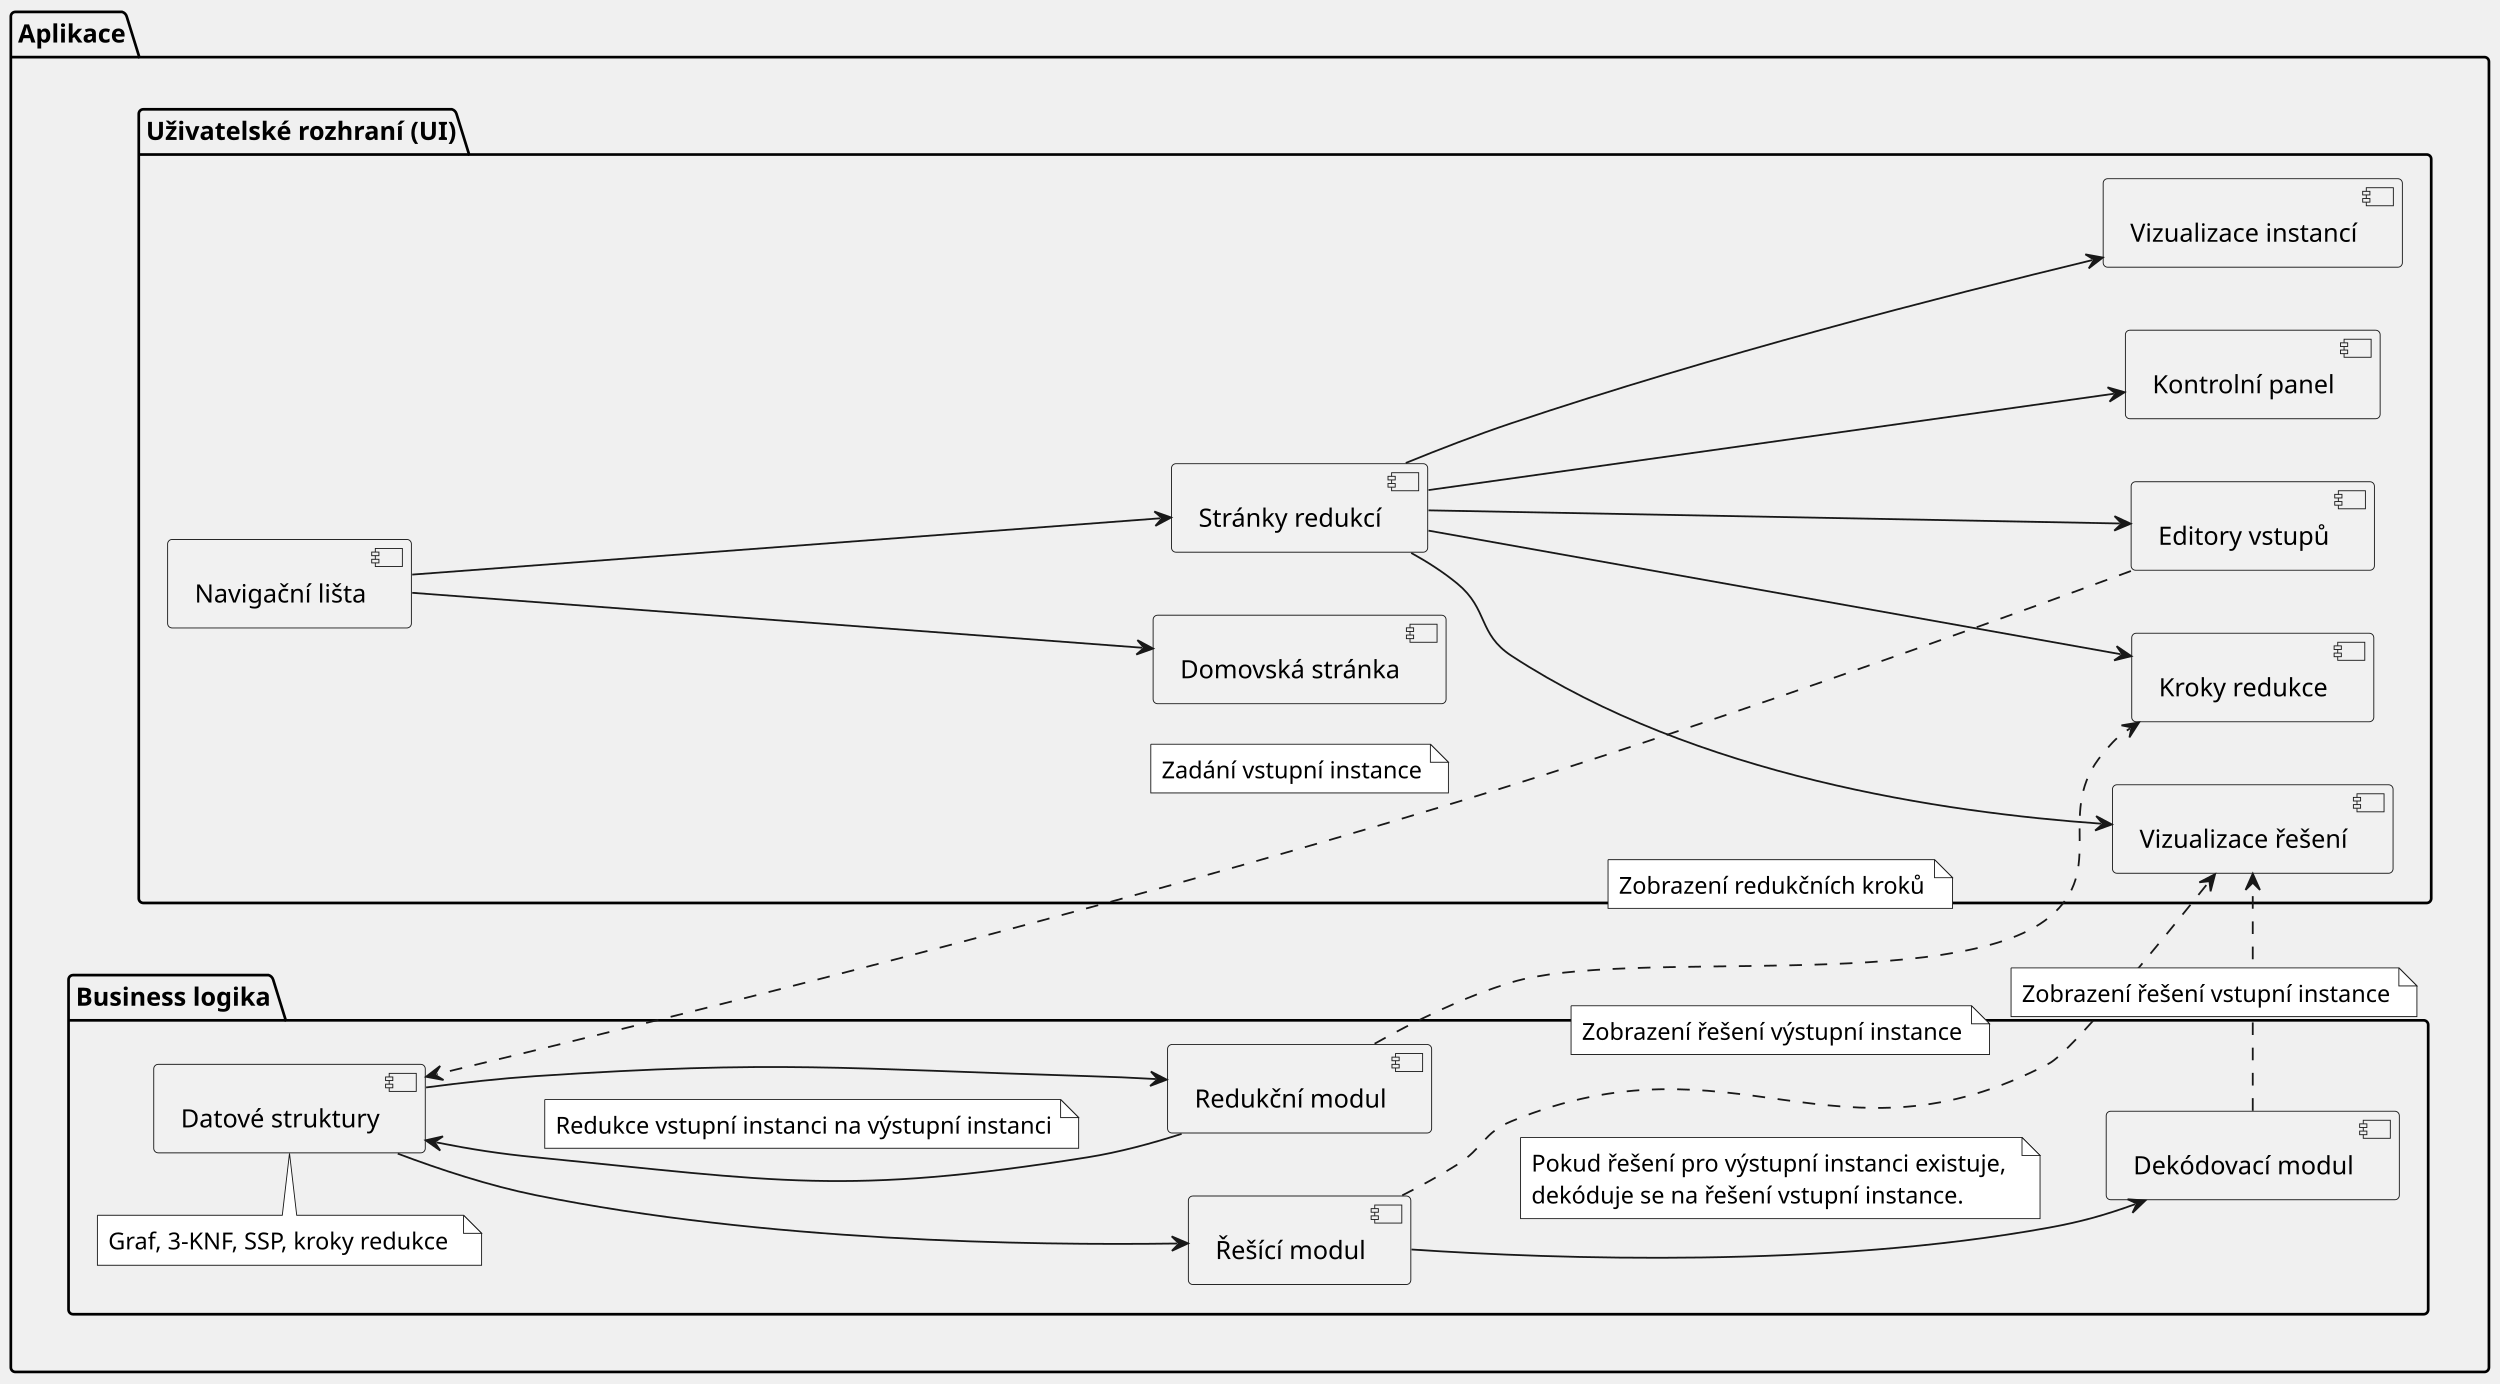
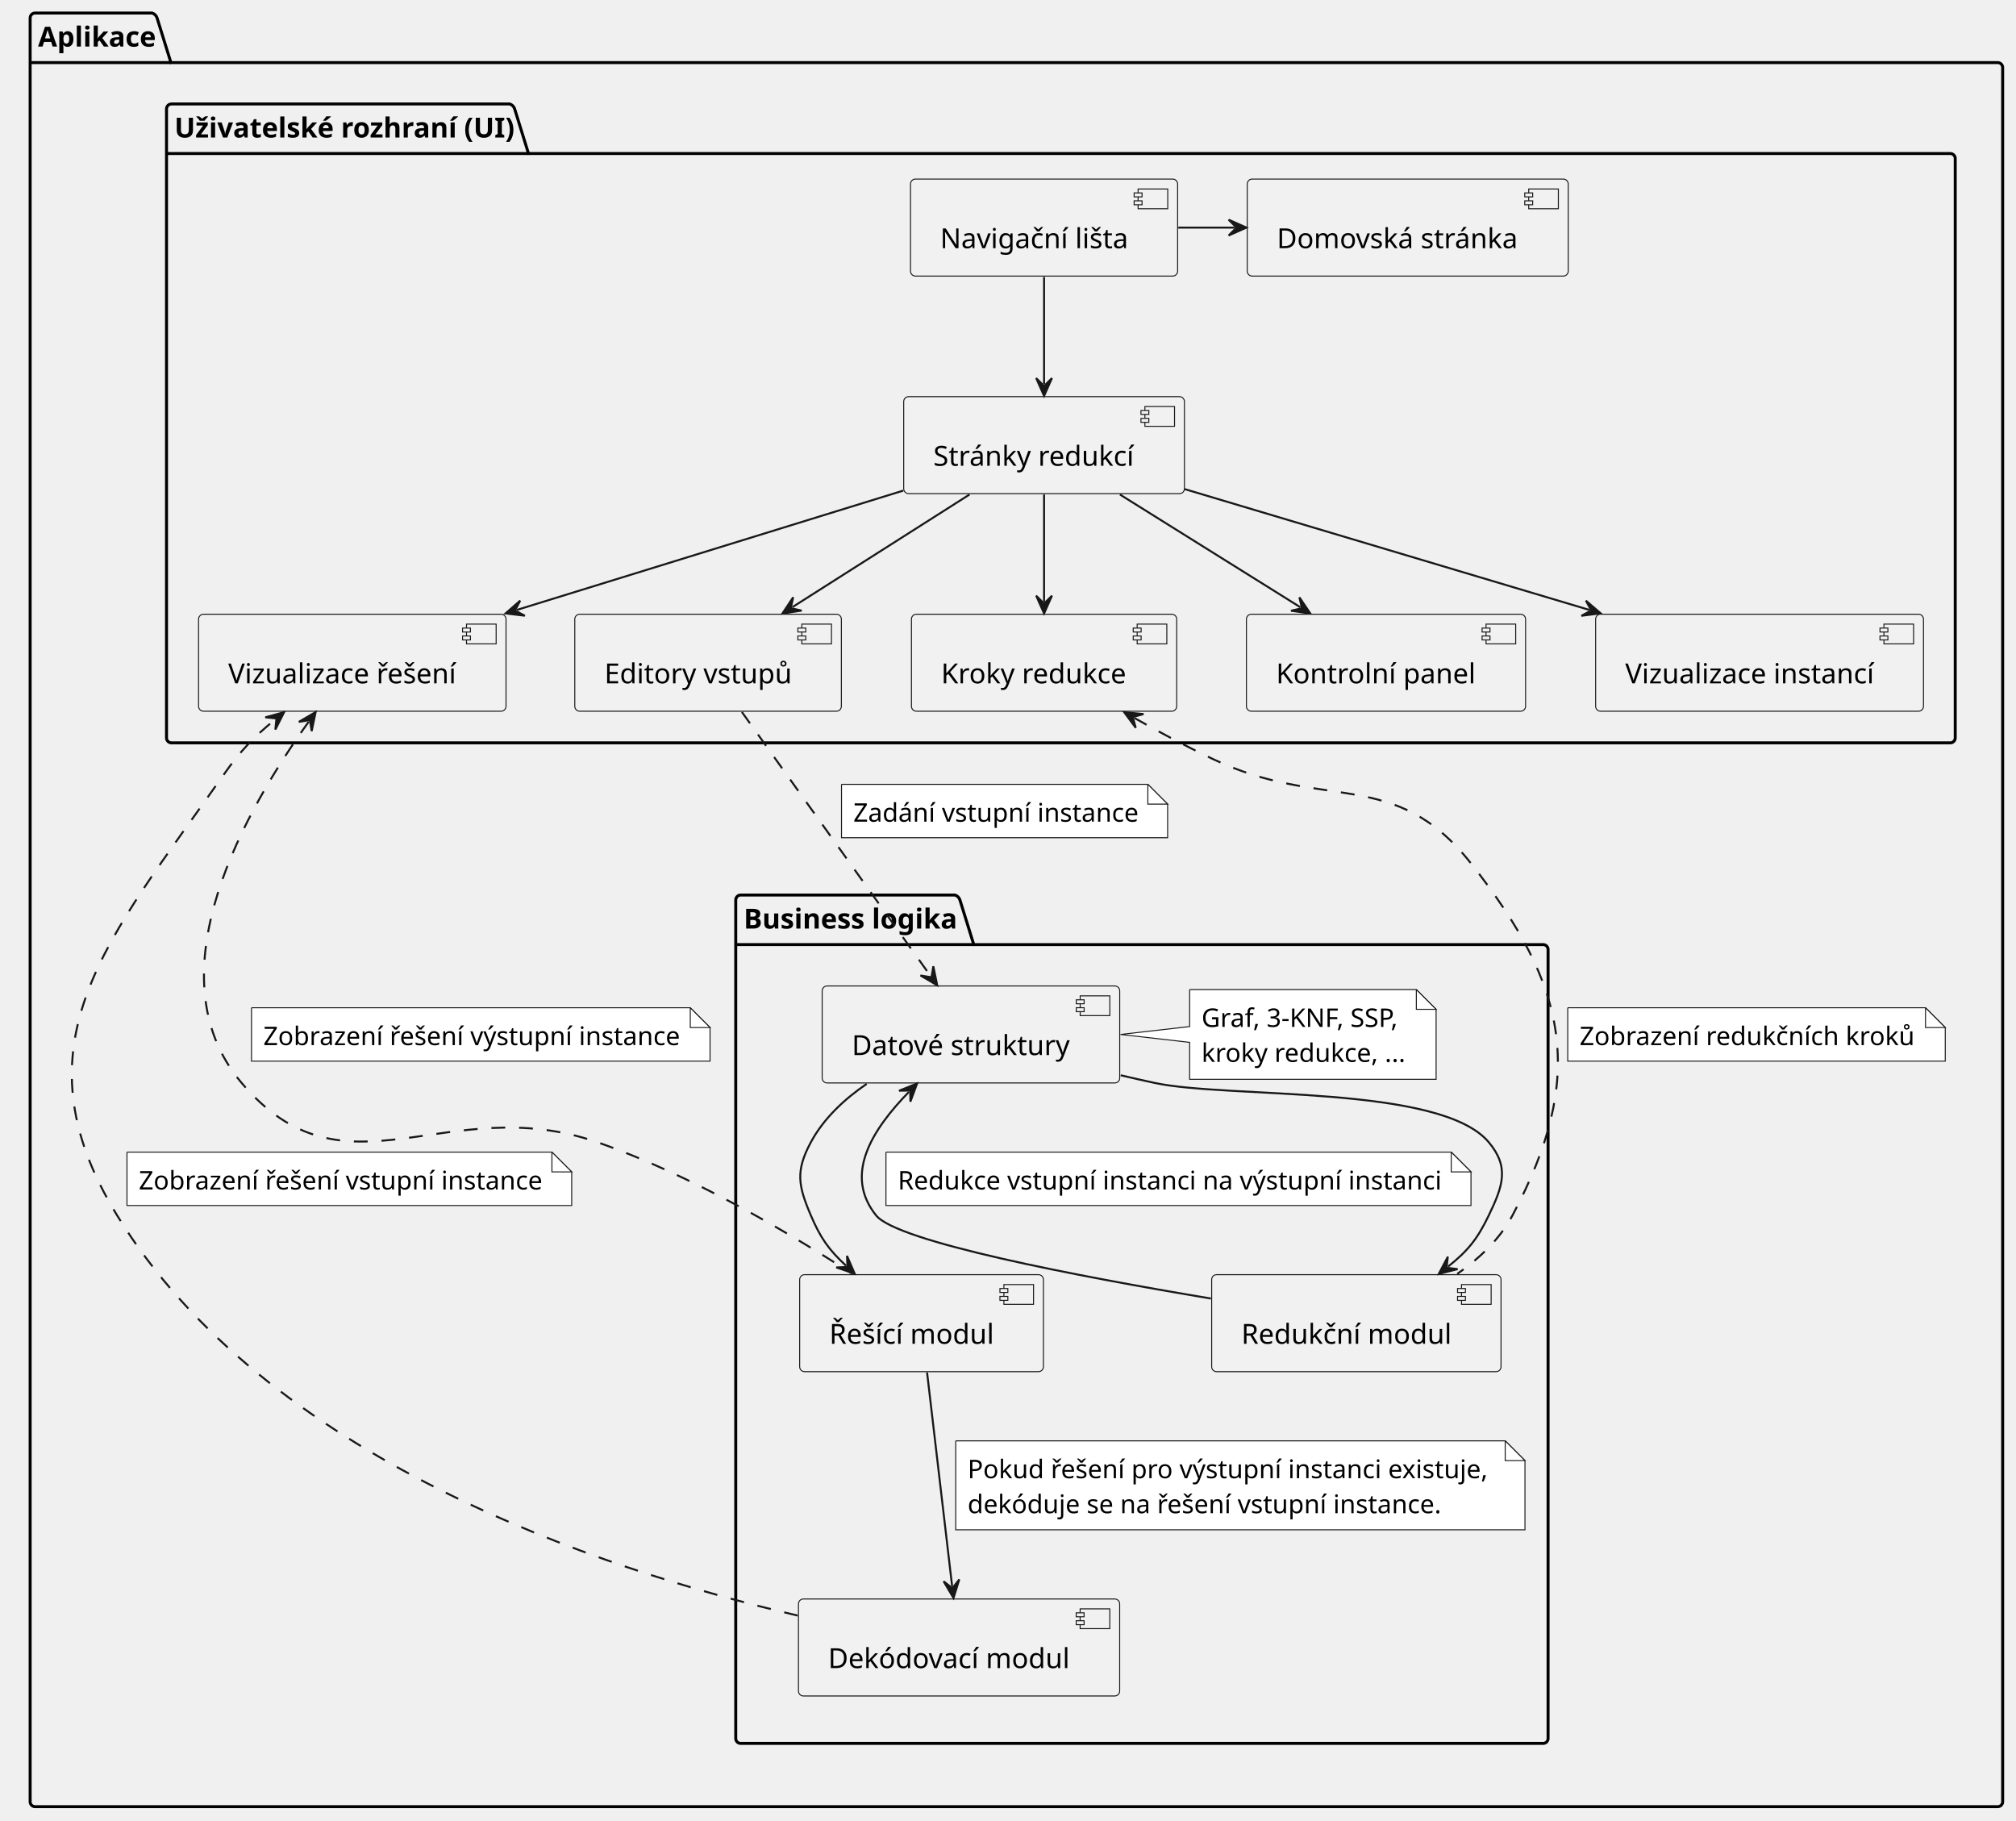
- <svg xmlns="http://www.w3.org/2000/svg" contentStyleType="text/css" data-diagram-type="DESCRIPTION" height="767px" preserveAspectRatio="none" style="width:1386px;height:767px;background:#FFFFFF;" version="1.1" viewBox="0 0 1386 767" width="1386px" zoomAndPan="magnify">
+ <svg xmlns="http://www.w3.org/2000/svg" contentStyleType="text/css" data-diagram-type="DESCRIPTION" height="921px" preserveAspectRatio="none" style="width:1020px;height:921px;background:#FFFFFF;" version="1.1" viewBox="0 0 1020 921" width="1020px" zoomAndPan="magnify">
  <defs />
  <g>
-     <g class="cluster" data-qualified-name="Aplikace" data-source-line="5" id="ent0002">
-       <path d="M8.5,6.602 L67.726,6.602 A3.75,3.75 0 0 1 70.226,9.102 L77.226,31.67 L1377.37,31.67 A2.5,2.5 0 0 1 1379.87,34.17 L1379.87,758.102 A2.5,2.5 0 0 1 1377.37,760.602 L8.5,760.602 A2.5,2.5 0 0 1 6,758.102 L6,9.102 A2.5,2.5 0 0 1 8.5,6.602" fill="none" style="stroke:#000000;stroke-width:1.5;" />
-       <line style="stroke:#000000;stroke-width:1.5;" x1="6" x2="77.226" y1="31.67" y2="31.67" />
-       <text fill="#000000" font-family="sans-serif" font-size="14" font-weight="bold" lengthAdjust="spacing" textLength="58.226" x="10" y="23.568">Aplikace</text>
+     <g class="cluster" data-qualified-name="Aplikace" data-source-line="3" id="ent0002">
+       <path d="M17.75,6.602 L76.976,6.602 A3.75,3.75 0 0 1 79.476,9.102 L86.476,31.67 L1010.75,31.67 A2.5,2.5 0 0 1 1013.25,34.17 L1013.25,911.512 A2.5,2.5 0 0 1 1010.75,914.012 L17.75,914.012 A2.5,2.5 0 0 1 15.25,911.512 L15.25,9.102 A2.5,2.5 0 0 1 17.75,6.602" fill="none" style="stroke:#000000;stroke-width:1.5;" />
+       <line style="stroke:#000000;stroke-width:1.5;" x1="15.25" x2="86.476" y1="31.67" y2="31.67" />
+       <text fill="#000000" font-family="sans-serif" font-size="14" font-weight="bold" lengthAdjust="spacing" textLength="58.226" x="19.25" y="23.568">Aplikace</text>
    </g>
-     <g class="cluster" data-qualified-name="Aplikace.Business logika" data-source-line="8" id="ent0003">
-       <path d="M40.5,540.602 L148.929,540.602 A3.75,3.75 0 0 1 151.429,543.102 L158.429,565.67 L1343.69,565.67 A2.5,2.5 0 0 1 1346.19,568.17 L1346.19,726.102 A2.5,2.5 0 0 1 1343.69,728.602 L40.5,728.602 A2.5,2.5 0 0 1 38,726.102 L38,543.102 A2.5,2.5 0 0 1 40.5,540.602" fill="none" style="stroke:#000000;stroke-width:1.5;" />
-       <line style="stroke:#000000;stroke-width:1.5;" x1="38" x2="158.429" y1="565.67" y2="565.67" />
-       <text fill="#000000" font-family="sans-serif" font-size="14" font-weight="bold" lengthAdjust="spacing" textLength="107.429" x="42" y="557.568">Business logika</text>
+     <g class="cluster" data-qualified-name="Aplikace.UI" data-source-line="6" id="ent0003">
+       <path d="M86.75,52.602 L257.888,52.602 A3.75,3.75 0 0 1 260.388,55.102 L267.388,77.67 L986.75,77.67 A2.5,2.5 0 0 1 989.25,80.17 L989.25,373.312 A2.5,2.5 0 0 1 986.75,375.812 L86.75,375.812 A2.5,2.5 0 0 1 84.25,373.312 L84.25,55.102 A2.5,2.5 0 0 1 86.75,52.602" fill="none" style="stroke:#000000;stroke-width:1.5;" />
+       <line style="stroke:#000000;stroke-width:1.5;" x1="84.25" x2="267.388" y1="77.67" y2="77.67" />
+       <text fill="#000000" font-family="sans-serif" font-size="14" font-weight="bold" lengthAdjust="spacing" textLength="170.138" x="88.25" y="69.568">Uživatelské rozhraní (UI)</text>
    </g>
-     <g class="cluster" data-qualified-name="Aplikace.U.ivatelsk. rozhran. .UI." data-source-line="19" id="ent0011">
-       <path d="M79.43,60.602 L250.568,60.602 A3.75,3.75 0 0 1 253.068,63.102 L260.068,85.67 L1345.37,85.67 A2.5,2.5 0 0 1 1347.87,88.17 L1347.87,498.102 A2.5,2.5 0 0 1 1345.37,500.602 L79.43,500.602 A2.5,2.5 0 0 1 76.93,498.102 L76.93,63.102 A2.5,2.5 0 0 1 79.43,60.602" fill="none" style="stroke:#000000;stroke-width:1.5;" />
-       <line style="stroke:#000000;stroke-width:1.5;" x1="76.93" x2="260.068" y1="85.67" y2="85.67" />
-       <text fill="#000000" font-family="sans-serif" font-size="14" font-weight="bold" lengthAdjust="spacing" textLength="170.138" x="80.93" y="77.568">Uživatelské rozhraní (UI)</text>
+     <g class="cluster" data-qualified-name="Aplikace.logic" data-source-line="18" id="ent0012">
+       <path d="M374.75,452.812 L483.179,452.812 A3.75,3.75 0 0 1 485.679,455.312 L492.679,477.88 L780.75,477.88 A2.5,2.5 0 0 1 783.25,480.38 L783.25,879.512 A2.5,2.5 0 0 1 780.75,882.012 L374.75,882.012 A2.5,2.5 0 0 1 372.25,879.512 L372.25,455.312 A2.5,2.5 0 0 1 374.75,452.812" fill="none" style="stroke:#000000;stroke-width:1.5;" />
+       <line style="stroke:#000000;stroke-width:1.5;" x1="372.25" x2="492.679" y1="477.88" y2="477.88" />
+       <text fill="#000000" font-family="sans-serif" font-size="14" font-weight="bold" lengthAdjust="spacing" textLength="107.429" x="376.25" y="469.778">Business logika</text>
    </g>
-     <g class="entity" data-qualified-name="Aplikace.Business logika.Datov. struktury" data-source-line="9" id="ent0004">
-       <rect fill="#F1F1F1" height="49.068" rx="2.5" ry="2.5" style="stroke:#181818;stroke-width:0.5;" width="150.544" x="85.23" y="590.072" />
-       <rect fill="#F1F1F1" height="10" style="stroke:#181818;stroke-width:0.5;" width="15" x="215.774" y="595.072" />
-       <rect fill="#F1F1F1" height="2" style="stroke:#181818;stroke-width:0.5;" width="4" x="213.774" y="597.072" />
-       <rect fill="#F1F1F1" height="2" style="stroke:#181818;stroke-width:0.5;" width="4" x="213.774" y="601.072" />
-       <text fill="#000000" font-family="sans-serif" font-size="14" lengthAdjust="spacing" textLength="110.544" x="100.23" y="625.038">Datové struktury</text>
+     <g class="entity" data-qualified-name="Aplikace.UI.Naviga.n. li.ta" data-source-line="7" id="ent0004">
+       <rect fill="#F1F1F1" height="49.068" rx="2.5" ry="2.5" style="stroke:#181818;stroke-width:0.5;" width="135.144" x="460.68" y="90.602" />
+       <rect fill="#F1F1F1" height="10" style="stroke:#181818;stroke-width:0.5;" width="15" x="575.824" y="95.602" />
+       <rect fill="#F1F1F1" height="2" style="stroke:#181818;stroke-width:0.5;" width="4" x="573.824" y="97.602" />
+       <rect fill="#F1F1F1" height="2" style="stroke:#181818;stroke-width:0.5;" width="4" x="573.824" y="101.602" />
+       <text fill="#000000" font-family="sans-serif" font-size="14" lengthAdjust="spacing" textLength="95.144" x="475.68" y="125.568">Navigační lišta</text>
    </g>
-     <g class="entity" data-qualified-name="Aplikace.Business logika.GMN5" data-source-line="10" id="ent0006">
-       <path d="M54,673.752 L54,701.458 A0,0 0 0 0 54,701.458 L266.997,701.458 A0,0 0 0 0 266.997,701.458 L266.997,683.752 L256.997,673.752 L164.5,673.752 L160.5,639.382 L156.5,673.752 L54,673.752 A0,0 0 0 0 54,673.752" fill="#FFFFFF" style="stroke:#181818;stroke-width:0.5;" />
-       <path d="M256.997,673.752 L256.997,683.752 L266.997,683.752 L256.997,673.752" fill="#FFFFFF" style="stroke:#181818;stroke-width:0.5;" />
-       <text fill="#000000" font-family="sans-serif" font-size="13" lengthAdjust="spacing" textLength="191.997" x="60" y="692.649">Graf, 3-KNF, SSP, kroky redukce</text>
+     <g class="entity" data-qualified-name="Aplikace.UI.Domovsk. str.nka" data-source-line="8" id="ent0005">
+       <rect fill="#F1F1F1" height="49.068" rx="2.5" ry="2.5" style="stroke:#181818;stroke-width:0.5;" width="162.416" x="631.04" y="90.602" />
+       <rect fill="#F1F1F1" height="10" style="stroke:#181818;stroke-width:0.5;" width="15" x="773.456" y="95.602" />
+       <rect fill="#F1F1F1" height="2" style="stroke:#181818;stroke-width:0.5;" width="4" x="771.456" y="97.602" />
+       <rect fill="#F1F1F1" height="2" style="stroke:#181818;stroke-width:0.5;" width="4" x="771.456" y="101.602" />
+       <text fill="#000000" font-family="sans-serif" font-size="14" lengthAdjust="spacing" textLength="122.415" x="646.04" y="125.568">Domovská stránka</text>
    </g>
-     <g class="entity" data-qualified-name="Aplikace.Business logika.Reduk.n. modul" data-source-line="12" id="ent0008">
-       <rect fill="#F1F1F1" height="49.068" rx="2.5" ry="2.5" style="stroke:#181818;stroke-width:0.5;" width="146.4" x="647.3" y="579.072" />
-       <rect fill="#F1F1F1" height="10" style="stroke:#181818;stroke-width:0.5;" width="15" x="773.7" y="584.072" />
-       <rect fill="#F1F1F1" height="2" style="stroke:#181818;stroke-width:0.5;" width="4" x="771.7" y="586.072" />
-       <rect fill="#F1F1F1" height="2" style="stroke:#181818;stroke-width:0.5;" width="4" x="771.7" y="590.072" />
-       <text fill="#000000" font-family="sans-serif" font-size="14" lengthAdjust="spacing" textLength="106.4" x="662.3" y="614.038">Redukční modul</text>
+     <g class="entity" data-qualified-name="Aplikace.UI.Str.nky redukc." data-source-line="10" id="ent0006">
+       <rect fill="#F1F1F1" height="49.068" rx="2.5" ry="2.5" style="stroke:#181818;stroke-width:0.5;" width="142.032" x="457.23" y="200.672" />
+       <rect fill="#F1F1F1" height="10" style="stroke:#181818;stroke-width:0.5;" width="15" x="579.262" y="205.672" />
+       <rect fill="#F1F1F1" height="2" style="stroke:#181818;stroke-width:0.5;" width="4" x="577.262" y="207.672" />
+       <rect fill="#F1F1F1" height="2" style="stroke:#181818;stroke-width:0.5;" width="4" x="577.262" y="211.672" />
+       <text fill="#000000" font-family="sans-serif" font-size="14" lengthAdjust="spacing" textLength="102.032" x="472.23" y="235.638">Stránky redukcí</text>
    </g>
-     <g class="entity" data-qualified-name="Aplikace.Business logika..e..c. modul" data-source-line="13" id="ent0009">
-       <rect fill="#F1F1F1" height="49.068" rx="2.5" ry="2.5" style="stroke:#181818;stroke-width:0.5;" width="123.328" x="658.83" y="663.072" />
-       <rect fill="#F1F1F1" height="10" style="stroke:#181818;stroke-width:0.5;" width="15" x="762.158" y="668.072" />
-       <rect fill="#F1F1F1" height="2" style="stroke:#181818;stroke-width:0.5;" width="4" x="760.158" y="670.072" />
-       <rect fill="#F1F1F1" height="2" style="stroke:#181818;stroke-width:0.5;" width="4" x="760.158" y="674.072" />
-       <text fill="#000000" font-family="sans-serif" font-size="14" lengthAdjust="spacing" textLength="83.328" x="673.83" y="698.038">Řešící modul</text>
+     <g class="entity" data-qualified-name="Aplikace.UI.Editory vstup." data-source-line="11" id="ent0007">
+       <rect fill="#F1F1F1" height="49.068" rx="2.5" ry="2.5" style="stroke:#181818;stroke-width:0.5;" width="134.878" x="290.81" y="310.742" />
+       <rect fill="#F1F1F1" height="10" style="stroke:#181818;stroke-width:0.5;" width="15" x="405.688" y="315.742" />
+       <rect fill="#F1F1F1" height="2" style="stroke:#181818;stroke-width:0.5;" width="4" x="403.688" y="317.742" />
+       <rect fill="#F1F1F1" height="2" style="stroke:#181818;stroke-width:0.5;" width="4" x="403.688" y="321.742" />
+       <text fill="#000000" font-family="sans-serif" font-size="14" lengthAdjust="spacing" textLength="94.878" x="305.81" y="345.708">Editory vstupů</text>
    </g>
-     <g class="entity" data-qualified-name="Aplikace.Business logika.Dek.dovac. modul" data-source-line="14" id="ent0010">
-       <rect fill="#F1F1F1" height="49.068" rx="2.5" ry="2.5" style="stroke:#181818;stroke-width:0.5;" width="162.513" x="1167.68" y="616.072" />
-       <rect fill="#F1F1F1" height="10" style="stroke:#181818;stroke-width:0.5;" width="15" x="1310.194" y="621.072" />
-       <rect fill="#F1F1F1" height="2" style="stroke:#181818;stroke-width:0.5;" width="4" x="1308.194" y="623.072" />
-       <rect fill="#F1F1F1" height="2" style="stroke:#181818;stroke-width:0.5;" width="4" x="1308.194" y="627.072" />
-       <text fill="#000000" font-family="sans-serif" font-size="14" lengthAdjust="spacing" textLength="122.513" x="1182.68" y="651.038">Dekódovací modul</text>
+     <g class="entity" data-qualified-name="Aplikace.UI.Kontroln. panel" data-source-line="12" id="ent0008">
+       <rect fill="#F1F1F1" height="49.068" rx="2.5" ry="2.5" style="stroke:#181818;stroke-width:0.5;" width="141.234" x="630.63" y="310.742" />
+       <rect fill="#F1F1F1" height="10" style="stroke:#181818;stroke-width:0.5;" width="15" x="751.864" y="315.742" />
+       <rect fill="#F1F1F1" height="2" style="stroke:#181818;stroke-width:0.5;" width="4" x="749.864" y="317.742" />
+       <rect fill="#F1F1F1" height="2" style="stroke:#181818;stroke-width:0.5;" width="4" x="749.864" y="321.742" />
+       <text fill="#000000" font-family="sans-serif" font-size="14" lengthAdjust="spacing" textLength="101.234" x="645.63" y="345.708">Kontrolní panel</text>
    </g>
-     <g class="entity" data-qualified-name="Aplikace.U.ivatelsk. rozhran. .UI..Naviga.n. li.ta" data-source-line="20" id="ent0012">
-       <rect fill="#F1F1F1" height="49.068" rx="2.5" ry="2.5" style="stroke:#181818;stroke-width:0.5;" width="135.144" x="92.93" y="299.072" />
-       <rect fill="#F1F1F1" height="10" style="stroke:#181818;stroke-width:0.5;" width="15" x="208.074" y="304.072" />
-       <rect fill="#F1F1F1" height="2" style="stroke:#181818;stroke-width:0.5;" width="4" x="206.074" y="306.072" />
-       <rect fill="#F1F1F1" height="2" style="stroke:#181818;stroke-width:0.5;" width="4" x="206.074" y="310.072" />
-       <text fill="#000000" font-family="sans-serif" font-size="14" lengthAdjust="spacing" textLength="95.144" x="107.93" y="334.038">Navigační lišta</text>
+     <g class="entity" data-qualified-name="Aplikace.UI.Vizualizace instanc." data-source-line="13" id="ent0009">
+       <rect fill="#F1F1F1" height="49.068" rx="2.5" ry="2.5" style="stroke:#181818;stroke-width:0.5;" width="165.874" x="807.31" y="310.742" />
+       <rect fill="#F1F1F1" height="10" style="stroke:#181818;stroke-width:0.5;" width="15" x="953.183" y="315.742" />
+       <rect fill="#F1F1F1" height="2" style="stroke:#181818;stroke-width:0.5;" width="4" x="951.183" y="317.742" />
+       <rect fill="#F1F1F1" height="2" style="stroke:#181818;stroke-width:0.5;" width="4" x="951.183" y="321.742" />
+       <text fill="#000000" font-family="sans-serif" font-size="14" lengthAdjust="spacing" textLength="125.874" x="822.31" y="345.708">Vizualizace instancí</text>
    </g>
-     <g class="entity" data-qualified-name="Aplikace.U.ivatelsk. rozhran. .UI..Domovsk. str.nka" data-source-line="21" id="ent0013">
-       <rect fill="#F1F1F1" height="49.068" rx="2.5" ry="2.5" style="stroke:#181818;stroke-width:0.5;" width="162.416" x="639.29" y="341.072" />
-       <rect fill="#F1F1F1" height="10" style="stroke:#181818;stroke-width:0.5;" width="15" x="781.706" y="346.072" />
-       <rect fill="#F1F1F1" height="2" style="stroke:#181818;stroke-width:0.5;" width="4" x="779.706" y="348.072" />
-       <rect fill="#F1F1F1" height="2" style="stroke:#181818;stroke-width:0.5;" width="4" x="779.706" y="352.072" />
-       <text fill="#000000" font-family="sans-serif" font-size="14" lengthAdjust="spacing" textLength="122.415" x="654.29" y="376.038">Domovská stránka</text>
+     <g class="entity" data-qualified-name="Aplikace.UI.Vizualizace .e.en." data-source-line="14" id="ent0010">
+       <rect fill="#F1F1F1" height="49.068" rx="2.5" ry="2.5" style="stroke:#181818;stroke-width:0.5;" width="155.555" x="100.47" y="310.742" />
+       <rect fill="#F1F1F1" height="10" style="stroke:#181818;stroke-width:0.5;" width="15" x="236.025" y="315.742" />
+       <rect fill="#F1F1F1" height="2" style="stroke:#181818;stroke-width:0.5;" width="4" x="234.025" y="317.742" />
+       <rect fill="#F1F1F1" height="2" style="stroke:#181818;stroke-width:0.5;" width="4" x="234.025" y="321.742" />
+       <text fill="#000000" font-family="sans-serif" font-size="14" lengthAdjust="spacing" textLength="115.555" x="115.47" y="345.708">Vizualizace řešení</text>
    </g>
-     <g class="entity" data-qualified-name="Aplikace.U.ivatelsk. rozhran. .UI..Str.nky redukc." data-source-line="23" id="ent0014">
-       <rect fill="#F1F1F1" height="49.068" rx="2.5" ry="2.5" style="stroke:#181818;stroke-width:0.5;" width="142.032" x="649.48" y="257.072" />
-       <rect fill="#F1F1F1" height="10" style="stroke:#181818;stroke-width:0.5;" width="15" x="771.512" y="262.072" />
-       <rect fill="#F1F1F1" height="2" style="stroke:#181818;stroke-width:0.5;" width="4" x="769.512" y="264.072" />
-       <rect fill="#F1F1F1" height="2" style="stroke:#181818;stroke-width:0.5;" width="4" x="769.512" y="268.072" />
-       <text fill="#000000" font-family="sans-serif" font-size="14" lengthAdjust="spacing" textLength="102.032" x="664.48" y="292.038">Stránky redukcí</text>
+     <g class="entity" data-qualified-name="Aplikace.UI.Kroky redukce" data-source-line="15" id="ent0011">
+       <rect fill="#F1F1F1" height="49.068" rx="2.5" ry="2.5" style="stroke:#181818;stroke-width:0.5;" width="134.206" x="461.15" y="310.742" />
+       <rect fill="#F1F1F1" height="10" style="stroke:#181818;stroke-width:0.5;" width="15" x="575.356" y="315.742" />
+       <rect fill="#F1F1F1" height="2" style="stroke:#181818;stroke-width:0.5;" width="4" x="573.356" y="317.742" />
+       <rect fill="#F1F1F1" height="2" style="stroke:#181818;stroke-width:0.5;" width="4" x="573.356" y="321.742" />
+       <text fill="#000000" font-family="sans-serif" font-size="14" lengthAdjust="spacing" textLength="94.206" x="476.15" y="345.708">Kroky redukce</text>
    </g>
-     <g class="entity" data-qualified-name="Aplikace.U.ivatelsk. rozhran. .UI..Editory vstup." data-source-line="24" id="ent0015">
-       <rect fill="#F1F1F1" height="49.068" rx="2.5" ry="2.5" style="stroke:#181818;stroke-width:0.5;" width="134.878" x="1181.5" y="267.072" />
-       <rect fill="#F1F1F1" height="10" style="stroke:#181818;stroke-width:0.5;" width="15" x="1296.378" y="272.072" />
-       <rect fill="#F1F1F1" height="2" style="stroke:#181818;stroke-width:0.5;" width="4" x="1294.378" y="274.072" />
-       <rect fill="#F1F1F1" height="2" style="stroke:#181818;stroke-width:0.5;" width="4" x="1294.378" y="278.072" />
-       <text fill="#000000" font-family="sans-serif" font-size="14" lengthAdjust="spacing" textLength="94.878" x="1196.5" y="302.038">Editory vstupů</text>
+     <g class="entity" data-qualified-name="Aplikace.logic.Datov. struktury" data-source-line="19" id="ent0013">
+       <rect fill="#F1F1F1" height="49.068" rx="2.5" ry="2.5" style="stroke:#181818;stroke-width:0.5;" width="150.544" x="415.98" y="498.812" />
+       <rect fill="#F1F1F1" height="10" style="stroke:#181818;stroke-width:0.5;" width="15" x="546.524" y="503.812" />
+       <rect fill="#F1F1F1" height="2" style="stroke:#181818;stroke-width:0.5;" width="4" x="544.524" y="505.812" />
+       <rect fill="#F1F1F1" height="2" style="stroke:#181818;stroke-width:0.5;" width="4" x="544.524" y="509.812" />
+       <text fill="#000000" font-family="sans-serif" font-size="14" lengthAdjust="spacing" textLength="110.544" x="430.98" y="533.778">Datové struktury</text>
    </g>
-     <g class="entity" data-qualified-name="Aplikace.U.ivatelsk. rozhran. .UI..Kontroln. panel" data-source-line="25" id="ent0016">
-       <rect fill="#F1F1F1" height="49.068" rx="2.5" ry="2.5" style="stroke:#181818;stroke-width:0.5;" width="141.234" x="1178.32" y="183.072" />
-       <rect fill="#F1F1F1" height="10" style="stroke:#181818;stroke-width:0.5;" width="15" x="1299.554" y="188.072" />
-       <rect fill="#F1F1F1" height="2" style="stroke:#181818;stroke-width:0.5;" width="4" x="1297.554" y="190.072" />
-       <rect fill="#F1F1F1" height="2" style="stroke:#181818;stroke-width:0.5;" width="4" x="1297.554" y="194.072" />
-       <text fill="#000000" font-family="sans-serif" font-size="14" lengthAdjust="spacing" textLength="101.234" x="1193.32" y="218.038">Kontrolní panel</text>
+     <g class="entity" data-qualified-name="Aplikace.logic.GMN14" data-source-line="20" id="ent0015">
+       <path d="M601.91,500.632 L601.91,519.342 L566.94,523.342 L601.91,527.342 L601.91,546.044 A0,0 0 0 0 601.91,546.044 L726.598,546.044 A0,0 0 0 0 726.598,546.044 L726.598,510.632 L716.598,500.632 L601.91,500.632 A0,0 0 0 0 601.91,500.632" fill="#FFFFFF" style="stroke:#181818;stroke-width:0.5;" />
+       <path d="M716.598,500.632 L716.598,510.632 L726.598,510.632 L716.598,500.632" fill="#FFFFFF" style="stroke:#181818;stroke-width:0.5;" />
+       <text fill="#000000" font-family="sans-serif" font-size="13" lengthAdjust="spacing" textLength="102.245" x="607.91" y="519.529">Graf, 3-KNF, SSP,</text>
+       <text fill="#000000" font-family="sans-serif" font-size="13" lengthAdjust="spacing" textLength="103.688" x="607.91" y="537.235">kroky redukce, ...</text>
    </g>
-     <g class="entity" data-qualified-name="Aplikace.U.ivatelsk. rozhran. .UI..Vizualizace instanc." data-source-line="26" id="ent0017">
-       <rect fill="#F1F1F1" height="49.068" rx="2.5" ry="2.5" style="stroke:#181818;stroke-width:0.5;" width="165.874" x="1166" y="99.072" />
-       <rect fill="#F1F1F1" height="10" style="stroke:#181818;stroke-width:0.5;" width="15" x="1311.873" y="104.072" />
-       <rect fill="#F1F1F1" height="2" style="stroke:#181818;stroke-width:0.5;" width="4" x="1309.873" y="106.072" />
-       <rect fill="#F1F1F1" height="2" style="stroke:#181818;stroke-width:0.5;" width="4" x="1309.873" y="110.072" />
-       <text fill="#000000" font-family="sans-serif" font-size="14" lengthAdjust="spacing" textLength="125.874" x="1181" y="134.038">Vizualizace instancí</text>
+     <g class="entity" data-qualified-name="Aplikace.logic.Reduk.n. modul" data-source-line="22" id="ent0017">
+       <rect fill="#F1F1F1" height="49.068" rx="2.5" ry="2.5" style="stroke:#181818;stroke-width:0.5;" width="146.4" x="613.05" y="644.872" />
+       <rect fill="#F1F1F1" height="10" style="stroke:#181818;stroke-width:0.5;" width="15" x="739.45" y="649.872" />
+       <rect fill="#F1F1F1" height="2" style="stroke:#181818;stroke-width:0.5;" width="4" x="737.45" y="651.872" />
+       <rect fill="#F1F1F1" height="2" style="stroke:#181818;stroke-width:0.5;" width="4" x="737.45" y="655.872" />
+       <text fill="#000000" font-family="sans-serif" font-size="14" lengthAdjust="spacing" textLength="106.4" x="628.05" y="679.838">Redukční modul</text>
    </g>
-     <g class="entity" data-qualified-name="Aplikace.U.ivatelsk. rozhran. .UI..Vizualizace .e.en." data-source-line="27" id="ent0018">
-       <rect fill="#F1F1F1" height="49.068" rx="2.5" ry="2.5" style="stroke:#181818;stroke-width:0.5;" width="155.555" x="1171.16" y="435.072" />
-       <rect fill="#F1F1F1" height="10" style="stroke:#181818;stroke-width:0.5;" width="15" x="1306.716" y="440.072" />
-       <rect fill="#F1F1F1" height="2" style="stroke:#181818;stroke-width:0.5;" width="4" x="1304.716" y="442.072" />
-       <rect fill="#F1F1F1" height="2" style="stroke:#181818;stroke-width:0.5;" width="4" x="1304.716" y="446.072" />
-       <text fill="#000000" font-family="sans-serif" font-size="14" lengthAdjust="spacing" textLength="115.555" x="1186.16" y="470.038">Vizualizace řešení</text>
+     <g class="entity" data-qualified-name="Aplikace.logic..e..c. modul" data-source-line="23" id="ent0018">
+       <rect fill="#F1F1F1" height="49.068" rx="2.5" ry="2.5" style="stroke:#181818;stroke-width:0.5;" width="123.328" x="404.59" y="644.872" />
+       <rect fill="#F1F1F1" height="10" style="stroke:#181818;stroke-width:0.5;" width="15" x="507.918" y="649.872" />
+       <rect fill="#F1F1F1" height="2" style="stroke:#181818;stroke-width:0.5;" width="4" x="505.918" y="651.872" />
+       <rect fill="#F1F1F1" height="2" style="stroke:#181818;stroke-width:0.5;" width="4" x="505.918" y="655.872" />
+       <text fill="#000000" font-family="sans-serif" font-size="14" lengthAdjust="spacing" textLength="83.328" x="419.59" y="679.838">Řešící modul</text>
    </g>
-     <g class="entity" data-qualified-name="Aplikace.U.ivatelsk. rozhran. .UI..Kroky redukce" data-source-line="28" id="ent0019">
-       <rect fill="#F1F1F1" height="49.068" rx="2.5" ry="2.5" style="stroke:#181818;stroke-width:0.5;" width="134.206" x="1181.83" y="351.072" />
-       <rect fill="#F1F1F1" height="10" style="stroke:#181818;stroke-width:0.5;" width="15" x="1296.036" y="356.072" />
-       <rect fill="#F1F1F1" height="2" style="stroke:#181818;stroke-width:0.5;" width="4" x="1294.036" y="358.072" />
-       <rect fill="#F1F1F1" height="2" style="stroke:#181818;stroke-width:0.5;" width="4" x="1294.036" y="362.072" />
-       <text fill="#000000" font-family="sans-serif" font-size="14" lengthAdjust="spacing" textLength="94.206" x="1196.83" y="386.038">Kroky redukce</text>
+     <g class="entity" data-qualified-name="Aplikace.logic.Dek.dovac. modul" data-source-line="24" id="ent0019">
+       <rect fill="#F1F1F1" height="49.068" rx="2.5" ry="2.5" style="stroke:#181818;stroke-width:0.5;" width="162.513" x="403.99" y="808.942" />
+       <rect fill="#F1F1F1" height="10" style="stroke:#181818;stroke-width:0.5;" width="15" x="546.504" y="813.942" />
+       <rect fill="#F1F1F1" height="2" style="stroke:#181818;stroke-width:0.5;" width="4" x="544.504" y="815.942" />
+       <rect fill="#F1F1F1" height="2" style="stroke:#181818;stroke-width:0.5;" width="4" x="544.504" y="819.942" />
+       <text fill="#000000" font-family="sans-serif" font-size="14" lengthAdjust="spacing" textLength="122.513" x="418.99" y="843.908">Dekódovací modul</text>
    </g>
-     <g class="link" data-entity-1="ent0012" data-entity-2="ent0013" data-link-type="dependency" data-source-line="35" id="lnk20">
-       <path d="M228.53,328.652 C331.62,336.402 522.727,350.792 633.267,359.112" fill="none" id="Navigační lišta-to-Domovská stránka" style="stroke:#181818;stroke-width:1;" />
-       <polygon fill="#181818" points="639.25,359.562,630.576,354.898,634.264,359.187,629.975,362.875,639.25,359.562" style="stroke:#181818;stroke-width:1;" />
+     <g class="link" data-entity-1="ent0004" data-entity-2="ent0005" data-link-type="dependency" data-source-line="34" id="lnk21">
+       <path d="M596.17,115.142 C607.66,115.142 613.15,115.142 624.63,115.142" fill="none" id="Navigační lišta-to-Domovská stránka" style="stroke:#181818;stroke-width:1;" />
+       <polygon fill="#181818" points="630.63,115.142,621.63,111.142,625.63,115.142,621.63,119.142,630.63,115.142" style="stroke:#181818;stroke-width:1;" />
    </g>
-     <g class="link" data-entity-1="ent0012" data-entity-2="ent0014" data-link-type="dependency" data-source-line="36" id="lnk21">
-       <path d="M228.53,318.552 C334.8,310.562 534.997,295.492 643.257,287.342" fill="none" id="Navigační lišta-to-Stránky redukcí" style="stroke:#181818;stroke-width:1;" />
-       <polygon fill="#181818" points="649.24,286.892,639.965,283.579,644.254,287.267,640.566,291.556,649.24,286.892" style="stroke:#181818;stroke-width:1;" />
+     <g class="link" data-entity-1="ent0004" data-entity-2="ent0006" data-link-type="dependency" data-source-line="35" id="lnk22">
+       <path d="M528.25,140.122 C528.25,158.032 528.25,176.402 528.25,194.292" fill="none" id="Navigační lišta-to-Stránky redukcí" style="stroke:#181818;stroke-width:1;" />
+       <polygon fill="#181818" points="528.25,200.292,532.25,191.292,528.25,195.292,524.25,191.292,528.25,200.292" style="stroke:#181818;stroke-width:1;" />
    </g>
-     <g class="link" data-entity-1="ent0014" data-entity-2="ent0015" data-link-type="dependency" data-source-line="38" id="lnk22">
-       <path d="M791.95,282.942 C893.93,284.882 1075.381,288.328 1175.221,290.218" fill="none" id="Stránky redukcí-to-Editory vstupů" style="stroke:#181818;stroke-width:1;" />
-       <polygon fill="#181818" points="1181.22,290.332,1172.297,286.162,1176.221,290.237,1172.146,294.161,1181.22,290.332" style="stroke:#181818;stroke-width:1;" />
+     <g class="link" data-entity-1="ent0006" data-entity-2="ent0007" data-link-type="dependency" data-source-line="37" id="lnk23">
+       <path d="M490.52,250.192 C462.35,268.102 429.083,289.243 400.933,307.142" fill="none" id="Stránky redukcí-to-Editory vstupů" style="stroke:#181818;stroke-width:1;" />
+       <polygon fill="#181818" points="395.87,310.362,405.611,308.908,400.089,307.679,401.318,302.157,395.87,310.362" style="stroke:#181818;stroke-width:1;" />
    </g>
-     <g class="link" data-entity-1="ent0014" data-entity-2="ent0016" data-link-type="dependency" data-source-line="39" id="lnk23">
-       <path d="M791.95,271.702 C892.81,257.522 1071.329,232.427 1171.958,218.277" fill="none" id="Stránky redukcí-to-Kontrolní panel" style="stroke:#181818;stroke-width:1;" />
-       <polygon fill="#181818" points="1177.9,217.442,1168.431,214.734,1172.949,218.138,1169.545,222.656,1177.9,217.442" style="stroke:#181818;stroke-width:1;" />
+     <g class="link" data-entity-1="ent0006" data-entity-2="ent0008" data-link-type="dependency" data-source-line="38" id="lnk24">
+       <path d="M566.64,250.192 C595.31,268.102 629.232,289.282 657.872,307.182" fill="none" id="Stránky redukcí-to-Kontrolní panel" style="stroke:#181818;stroke-width:1;" />
+       <polygon fill="#181818" points="662.96,310.362,657.448,302.2,658.72,307.712,653.208,308.984,662.96,310.362" style="stroke:#181818;stroke-width:1;" />
    </g>
-     <g class="link" data-entity-1="ent0014" data-entity-2="ent0017" data-link-type="dependency" data-source-line="40" id="lnk24">
-       <path d="M779.36,256.682 C797.91,249.112 818.67,241.092 838,234.602 C950.01,196.992 1076.589,164.384 1159.968,144.194" fill="none" id="Stránky redukcí-to-Vizualizace instancí" style="stroke:#181818;stroke-width:1;" />
-       <polygon fill="#181818" points="1165.8,142.782,1156.111,141.012,1160.94,143.959,1157.994,148.788,1165.8,142.782" style="stroke:#181818;stroke-width:1;" />
+     <g class="link" data-entity-1="ent0006" data-entity-2="ent0009" data-link-type="dependency" data-source-line="39" id="lnk25">
+       <path d="M599.34,247.432 C659.87,265.502 741.061,289.735 804.121,308.565" fill="none" id="Stránky redukcí-to-Vizualizace instancí" style="stroke:#181818;stroke-width:1;" />
+       <polygon fill="#181818" points="809.87,310.282,802.391,303.874,805.079,308.851,800.102,311.54,809.87,310.282" style="stroke:#181818;stroke-width:1;" />
    </g>
-     <g class="link" data-entity-1="ent0014" data-entity-2="ent0018" data-link-type="dependency" data-source-line="41" id="lnk25">
-       <path d="M782.38,306.552 C791.41,311.532 800.27,317.232 808,323.602 C825.14,337.742 819.39,351.452 838,363.602 C940.19,430.362 1077.515,450.447 1164.815,456.647" fill="none" id="Stránky redukcí-to-Vizualizace řešení" style="stroke:#181818;stroke-width:1;" />
-       <polygon fill="#181818" points="1170.8,457.072,1162.106,452.445,1165.813,456.718,1161.539,460.424,1170.8,457.072" style="stroke:#181818;stroke-width:1;" />
+     <g class="link" data-entity-1="ent0006" data-entity-2="ent0010" data-link-type="dependency" data-source-line="40" id="lnk26">
+       <path d="M457,248.202 C398.54,266.262 321.633,290.002 261.513,308.562" fill="none" id="Stránky redukcí-to-Vizualizace řešení" style="stroke:#181818;stroke-width:1;" />
+       <polygon fill="#181818" points="255.78,310.332,265.559,311.499,260.558,308.857,263.2,303.855,255.78,310.332" style="stroke:#181818;stroke-width:1;" />
    </g>
-     <g class="link" data-entity-1="ent0014" data-entity-2="ent0019" data-link-type="dependency" data-source-line="42" id="lnk26">
-       <path d="M791.95,294.182 C894.07,312.412 1075.983,344.897 1175.723,362.707" fill="none" id="Stránky redukcí-to-Kroky redukce" style="stroke:#181818;stroke-width:1;" />
-       <polygon fill="#181818" points="1181.63,363.762,1173.473,358.242,1176.708,362.883,1172.067,366.118,1181.63,363.762" style="stroke:#181818;stroke-width:1;" />
+     <g class="link" data-entity-1="ent0006" data-entity-2="ent0011" data-link-type="dependency" data-source-line="41" id="lnk27">
+       <path d="M528.25,250.192 C528.25,268.102 528.25,286.462 528.25,304.362" fill="none" id="Stránky redukcí-to-Kroky redukce" style="stroke:#181818;stroke-width:1;" />
+       <polygon fill="#181818" points="528.25,310.362,532.25,301.362,528.25,305.362,524.25,301.362,528.25,310.362" style="stroke:#181818;stroke-width:1;" />
    </g>
-     <g class="link" data-entity-1="ent0015" data-entity-2="ent0004" data-link-type="dependency" data-source-line="45" id="lnk27">
-       <path d="M1181.38,316.562 C1095.68,348.272 941.81,403.802 808,444.602 C602.9,507.132 362.954,566.542 242.034,595.552" fill="none" id="Editory vstupů-to-Datové struktury" style="stroke:#181818;stroke-width:1;stroke-dasharray:7,7;" />
-       <polygon fill="#181818" points="236.2,596.952,245.885,598.742,241.062,595.785,244.018,590.963,236.2,596.952" style="stroke:#181818;stroke-width:1;" />
-       <path d="M638,412.602 L638,439.602 L803,439.602 L803,422.602 L793,412.602 L638,412.602" fill="#FFFFFF" style="stroke:#181818;stroke-width:0.5;" />
-       <path d="M793,412.602 L793,422.602 L803,422.602 L793,412.602" fill="#FFFFFF" style="stroke:#181818;stroke-width:0.5;" />
-       <text fill="#000000" font-family="sans-serif" font-size="13" lengthAdjust="spacing" textLength="144.313" x="644" y="431.499">Zadání vstupní instance</text>
+     <g class="link" data-entity-1="ent0007" data-entity-2="ent0013" data-link-type="dependency" data-source-line="44" id="lnk28">
+       <path d="M375.37,360.222 C400.9,395.942 445.211,457.93 470.711,493.611" fill="none" id="Editory vstupů-to-Datové struktury" style="stroke:#181818;stroke-width:1;stroke-dasharray:7,7;" />
+       <polygon fill="#181818" points="474.2,498.492,472.221,488.844,471.293,494.424,465.713,493.496,474.2,498.492" style="stroke:#181818;stroke-width:1;" />
+       <path d="M425.76,396.812 L425.76,423.812 L590.76,423.812 L590.76,406.812 L580.76,396.812 L425.76,396.812" fill="#FFFFFF" style="stroke:#181818;stroke-width:0.5;" />
+       <path d="M580.76,396.812 L580.76,406.812 L590.76,406.812 L580.76,396.812" fill="#FFFFFF" style="stroke:#181818;stroke-width:0.5;" />
+       <text fill="#000000" font-family="sans-serif" font-size="13" lengthAdjust="spacing" textLength="144.313" x="431.76" y="415.709">Zadání vstupní instance</text>
    </g>
-     <g class="link" data-entity-1="ent0004" data-entity-2="ent0008" data-link-type="dependency" data-source-line="50" id="lnk28">
-       <path d="M236.22,602.882 C255.94,600.282 277.23,597.912 297,596.602 C432.7,587.632 467.06,592.522 603,596.602 C617.17,597.032 626.32,597.403 640.83,598.223" fill="none" id="Datové struktury-to-Redukční modul" style="stroke:#181818;stroke-width:1;" />
-       <polygon fill="#181818" points="646.82,598.562,638.06,594.061,641.828,598.28,637.609,602.048,646.82,598.562" style="stroke:#181818;stroke-width:1;" />
+     <g class="link" data-entity-1="ent0013" data-entity-2="ent0017" data-link-type="dependency" data-source-line="49" id="lnk29">
+       <path d="M567.02,543.992 C572.84,545.362 578.63,546.672 584.25,547.872 C621.54,555.892 728.75,548.642 753.25,577.872 C763.81,590.482 760.38,600.052 753.25,614.872 C747.64,626.552 742.81,632.755 732.66,640.765" fill="none" id="Datové struktury-to-Redukční modul" style="stroke:#181818;stroke-width:1;" />
+       <polygon fill="#181818" points="727.95,644.482,737.493,642.047,731.875,641.385,732.537,635.766,727.95,644.482" style="stroke:#181818;stroke-width:1;" />
    </g>
-     <g class="link" data-entity-1="ent0008" data-entity-2="ent0004" data-link-type="dependency" data-source-line="52" id="lnk29">
-       <path d="M655.08,628.612 C638.37,633.982 620.23,638.862 603,641.602 C468.68,662.952 432.34,654.952 297,641.602 C277.07,639.632 261.606,637.246 241.886,633.346" fill="none" id="Redukční modul-to-Datové struktury" style="stroke:#181818;stroke-width:1;" />
-       <polygon fill="#181818" points="236,632.182,244.053,637.852,240.905,633.152,245.605,630.004,236,632.182" style="stroke:#181818;stroke-width:1;" />
-       <path d="M302,609.602 L302,636.602 L598,636.602 L598,619.602 L588,609.602 L302,609.602" fill="#FFFFFF" style="stroke:#181818;stroke-width:0.5;" />
-       <path d="M588,609.602 L588,619.602 L598,619.602 L588,609.602" fill="#FFFFFF" style="stroke:#181818;stroke-width:0.5;" />
-       <text fill="#000000" font-family="sans-serif" font-size="13" lengthAdjust="spacing" textLength="275.158" x="308" y="628.499">Redukce vstupní instanci na výstupní instanci</text>
+     <g class="link" data-entity-1="ent0013" data-entity-2="ent0017" data-link-type="dependency" data-source-line="51" id="lnk31">
+       <path d="M459.837,552.434 C441.197,571.604 426.76,594.352 443.25,614.872 C454.01,628.262 545.14,645.672 612.66,656.942" fill="none" id="Datové struktury-backto-Redukční modul" style="stroke:#181818;stroke-width:1;" />
+       <polygon fill="#181818" points="464.02,548.132,454.878,551.796,460.534,551.717,460.614,557.373,464.02,548.132" style="stroke:#181818;stroke-width:1;" />
+       <path d="M448.25,582.872 L448.25,609.872 L744.25,609.872 L744.25,592.872 L734.25,582.872 L448.25,582.872" fill="#FFFFFF" style="stroke:#181818;stroke-width:0.5;" />
+       <path d="M734.25,582.872 L734.25,592.872 L744.25,592.872 L734.25,582.872" fill="#FFFFFF" style="stroke:#181818;stroke-width:0.5;" />
+       <text fill="#000000" font-family="sans-serif" font-size="13" lengthAdjust="spacing" textLength="275.158" x="454.25" y="601.769">Redukce vstupní instanci na výstupní instanci</text>
    </g>
-     <g class="link" data-entity-1="ent0004" data-entity-2="ent0009" data-link-type="dependency" data-source-line="57" id="lnk30">
-       <path d="M220.51,639.572 C243.9,648.392 271.31,657.402 297,662.602 C423.75,688.262 569.911,690.545 652.641,689.405" fill="none" id="Datové struktury-to-Řešící modul" style="stroke:#181818;stroke-width:1;" />
-       <polygon fill="#181818" points="658.64,689.322,649.586,685.446,653.64,689.391,649.696,693.446,658.64,689.322" style="stroke:#181818;stroke-width:1;" />
+     <g class="link" data-entity-1="ent0013" data-entity-2="ent0018" data-link-type="dependency" data-source-line="56" id="lnk32">
+       <path d="M438.51,548.332 C427.2,556.072 416.72,565.852 410.25,577.872 C402.46,592.362 403.79,599.752 410.25,614.872 C415.06,626.132 419.123,632.081 428.033,640.311" fill="none" id="Datové struktury-to-Řešící modul" style="stroke:#181818;stroke-width:1;" />
+       <polygon fill="#181818" points="432.44,644.382,428.543,635.337,428.767,640.989,423.115,641.214,432.44,644.382" style="stroke:#181818;stroke-width:1;" />
    </g>
-     <g class="link" data-entity-1="ent0009" data-entity-2="ent0010" data-link-type="dependency" data-source-line="59" id="lnk31">
-       <path d="M782.51,692.722 C863.89,698.142 1012.08,703.152 1136,680.602 C1153.76,677.372 1166.816,673.707 1183.736,667.607" fill="none" id="Řešící modul-to-Dekódovací modul" style="stroke:#181818;stroke-width:1;" />
-       <polygon fill="#181818" points="1189.38,665.572,1179.557,664.861,1184.676,667.268,1182.27,672.387,1189.38,665.572" style="stroke:#181818;stroke-width:1;" />
-       <path d="M843,630.602 L843,675.602 L1131,675.602 L1131,640.602 L1121,630.602 L843,630.602" fill="#FFFFFF" style="stroke:#181818;stroke-width:0.5;" />
-       <path d="M1121,630.602 L1121,640.602 L1131,640.602 L1121,630.602" fill="#FFFFFF" style="stroke:#181818;stroke-width:0.5;" />
-       <text fill="#000000" font-family="sans-serif" font-size="13" lengthAdjust="spacing" textLength="263.965" x="849" y="649.499">Pokud řešení pro výstupní instanci existuje,</text>
-       <text fill="#000000" font-family="sans-serif" font-size="13" lengthAdjust="spacing" textLength="239.915" x="849" y="667.205">dekóduje se na řešení vstupní instance.</text>
+     <g class="link" data-entity-1="ent0018" data-entity-2="ent0019" data-link-type="dependency" data-source-line="58" id="lnk33">
+       <path d="M469.05,694.322 C472.65,724.962 478.143,771.823 481.733,802.503" fill="none" id="Řešící modul-to-Dekódovací modul" style="stroke:#181818;stroke-width:1;" />
+       <polygon fill="#181818" points="482.43,808.462,485.357,799.058,481.849,803.496,477.411,799.988,482.43,808.462" style="stroke:#181818;stroke-width:1;" />
+       <path d="M483.56,728.942 L483.56,773.942 L771.56,773.942 L771.56,738.942 L761.56,728.942 L483.56,728.942" fill="#FFFFFF" style="stroke:#181818;stroke-width:0.5;" />
+       <path d="M761.56,728.942 L761.56,738.942 L771.56,738.942 L761.56,728.942" fill="#FFFFFF" style="stroke:#181818;stroke-width:0.5;" />
+       <text fill="#000000" font-family="sans-serif" font-size="13" lengthAdjust="spacing" textLength="263.965" x="489.56" y="747.839">Pokud řešení pro výstupní instanci existuje,</text>
+       <text fill="#000000" font-family="sans-serif" font-size="13" lengthAdjust="spacing" textLength="239.915" x="489.56" y="765.545">dekóduje se na řešení vstupní instance.</text>
    </g>
-     <g class="link" data-entity-1="ent0008" data-entity-2="ent0019" data-link-type="dependency" data-source-line="66" id="lnk32">
-       <path d="M762.08,578.632 C783.83,566.402 811.53,552.632 838,544.602 C901.83,525.242 1084.39,550.872 1136,508.602 C1168.94,481.612 1138.31,449.962 1166,417.602 C1171.61,411.042 1173.486,408.677 1180.866,403.827" fill="none" id="Redukční modul-to-Kroky redukce" style="stroke:#181818;stroke-width:1;stroke-dasharray:7,7;" />
-       <polygon fill="#181818" points="1185.88,400.532,1176.162,402.132,1181.701,403.278,1180.556,408.817,1185.88,400.532" style="stroke:#181818;stroke-width:1;" />
-       <path d="M891.5,476.602 L891.5,503.602 L1082.5,503.602 L1082.5,486.602 L1072.5,476.602 L891.5,476.602" fill="#FFFFFF" style="stroke:#181818;stroke-width:0.5;" />
-       <path d="M1072.5,476.602 L1072.5,486.602 L1082.5,486.602 L1072.5,476.602" fill="#FFFFFF" style="stroke:#181818;stroke-width:0.5;" />
-       <text fill="#000000" font-family="sans-serif" font-size="13" lengthAdjust="spacing" textLength="170.274" x="897.5" y="495.499">Zobrazení redukčních kroků</text>
+     <g class="link" data-entity-1="ent0011" data-entity-2="ent0017" data-link-type="dependency" data-source-line="65" id="lnk35">
+       <path d="M573.992,363.257 C587.902,371.127 598.46,376.712 613.25,383.812 C669.88,410.962 705.39,387.462 744.25,436.812 C793.55,499.412 802.59,544.472 765.25,614.872 C758.88,626.882 748.49,636.682 737.3,644.472" fill="none" id="Kroky redukce-backto-Redukční modul" style="stroke:#181818;stroke-width:1;stroke-dasharray:7,7;" />
+       <polygon fill="#181818" points="568.77,360.302,574.634,368.215,573.122,362.764,578.573,361.252,568.77,360.302" style="stroke:#181818;stroke-width:1;" />
+       <path d="M793.21,509.842 L793.21,536.842 L984.21,536.842 L984.21,519.842 L974.21,509.842 L793.21,509.842" fill="#FFFFFF" style="stroke:#181818;stroke-width:0.5;" />
+       <path d="M974.21,509.842 L974.21,519.842 L984.21,519.842 L974.21,509.842" fill="#FFFFFF" style="stroke:#181818;stroke-width:0.5;" />
+       <text fill="#000000" font-family="sans-serif" font-size="13" lengthAdjust="spacing" textLength="170.274" x="799.21" y="528.739">Zobrazení redukčních kroků</text>
    </g>
-     <g class="link" data-entity-1="ent0009" data-entity-2="ent0018" data-link-type="dependency" data-source-line="71" id="lnk33">
-       <path d="M777.4,662.722 C787.8,657.472 798.4,651.662 808,645.602 C822.43,636.482 822.21,628.112 838,621.602 C961.16,570.852 1018.06,651.522 1136,589.602 C1147.96,583.322 1195.478,525.284 1224.298,489.314" fill="none" id="Řešící modul-to-Vizualizace řešení" style="stroke:#181818;stroke-width:1;stroke-dasharray:7,7;" />
-       <polygon fill="#181818" points="1228.05,484.632,1219.301,489.154,1224.924,488.534,1225.544,494.157,1228.05,484.632" style="stroke:#181818;stroke-width:1;" />
-       <path d="M871,557.602 L871,584.602 L1103,584.602 L1103,567.602 L1093,557.602 L871,557.602" fill="#FFFFFF" style="stroke:#181818;stroke-width:0.5;" />
-       <path d="M1093,557.602 L1093,567.602 L1103,567.602 L1093,557.602" fill="#FFFFFF" style="stroke:#181818;stroke-width:0.5;" />
-       <text fill="#000000" font-family="sans-serif" font-size="13" lengthAdjust="spacing" textLength="211.354" x="877" y="576.499">Zobrazení řešení výstupní instance</text>
+     <g class="link" data-entity-1="ent0010" data-entity-2="ent0018" data-link-type="dependency" data-source-line="70" id="lnk37">
+       <path d="M156.199,365.104 C125.529,407.784 75.58,492.782 122.25,547.872 C174.67,609.762 225.65,551.232 302.25,577.872 C349.4,594.282 398.97,623.562 431.11,644.382" fill="none" id="Vizualizace řešení-backto-Řešící modul" style="stroke:#181818;stroke-width:1;stroke-dasharray:7,7;" />
+       <polygon fill="#181818" points="159.7,360.232,151.2,365.206,156.782,364.292,157.696,369.875,159.7,360.232" style="stroke:#181818;stroke-width:1;" />
+       <path d="M127.25,509.842 L127.25,536.842 L359.25,536.842 L359.25,519.842 L349.25,509.842 L127.25,509.842" fill="#FFFFFF" style="stroke:#181818;stroke-width:0.5;" />
+       <path d="M349.25,509.842 L349.25,519.842 L359.25,519.842 L349.25,509.842" fill="#FFFFFF" style="stroke:#181818;stroke-width:0.5;" />
+       <text fill="#000000" font-family="sans-serif" font-size="13" lengthAdjust="spacing" textLength="211.354" x="133.25" y="528.739">Zobrazení řešení výstupní instance</text>
    </g>
-     <g class="link" data-entity-1="ent0010" data-entity-2="ent0018" data-link-type="dependency" data-source-line="76" id="lnk34">
-       <path d="M1248.93,615.812 C1248.93,581.252 1248.93,524.942 1248.93,490.382" fill="none" id="Dekódovací modul-to-Vizualizace řešení" style="stroke:#181818;stroke-width:1;stroke-dasharray:7,7;" />
-       <polygon fill="#181818" points="1248.93,484.382,1244.93,493.382,1248.93,489.382,1252.93,493.382,1248.93,484.382" style="stroke:#181818;stroke-width:1;" />
-       <path d="M1114.93,536.602 L1114.93,563.602 L1339.93,563.602 L1339.93,546.602 L1329.93,536.602 L1114.93,536.602" fill="#FFFFFF" style="stroke:#181818;stroke-width:0.5;" />
-       <path d="M1329.93,536.602 L1329.93,546.602 L1339.93,546.602 L1329.93,536.602" fill="#FFFFFF" style="stroke:#181818;stroke-width:0.5;" />
-       <text fill="#000000" font-family="sans-serif" font-size="13" lengthAdjust="spacing" textLength="204.724" x="1120.93" y="555.499">Zobrazení řešení vstupní instance</text>
+     <g class="link" data-entity-1="ent0019" data-entity-2="ent0010" data-link-type="dependency" data-source-line="75" id="lnk38">
+       <path d="M403.6,817.332 C302.43,793.712 134.26,737.412 59.25,614.872 C6,527.872 54.61,475.272 113.25,391.812 C121.53,380.032 128.214,372.999 139.104,364.099" fill="none" id="Dekódovací modul-to-Vizualizace řešení" style="stroke:#181818;stroke-width:1;stroke-dasharray:7,7;" />
+       <polygon fill="#181818" points="143.75,360.302,134.25,362.9,139.879,363.466,139.312,369.094,143.75,360.302" style="stroke:#181818;stroke-width:1;" />
+       <path d="M64.25,582.872 L64.25,609.872 L289.25,609.872 L289.25,592.872 L279.25,582.872 L64.25,582.872" fill="#FFFFFF" style="stroke:#181818;stroke-width:0.5;" />
+       <path d="M279.25,582.872 L279.25,592.872 L289.25,592.872 L279.25,582.872" fill="#FFFFFF" style="stroke:#181818;stroke-width:0.5;" />
+       <text fill="#000000" font-family="sans-serif" font-size="13" lengthAdjust="spacing" textLength="204.724" x="70.25" y="601.769">Zobrazení řešení vstupní instance</text>
    </g>
  </g>
</svg>
